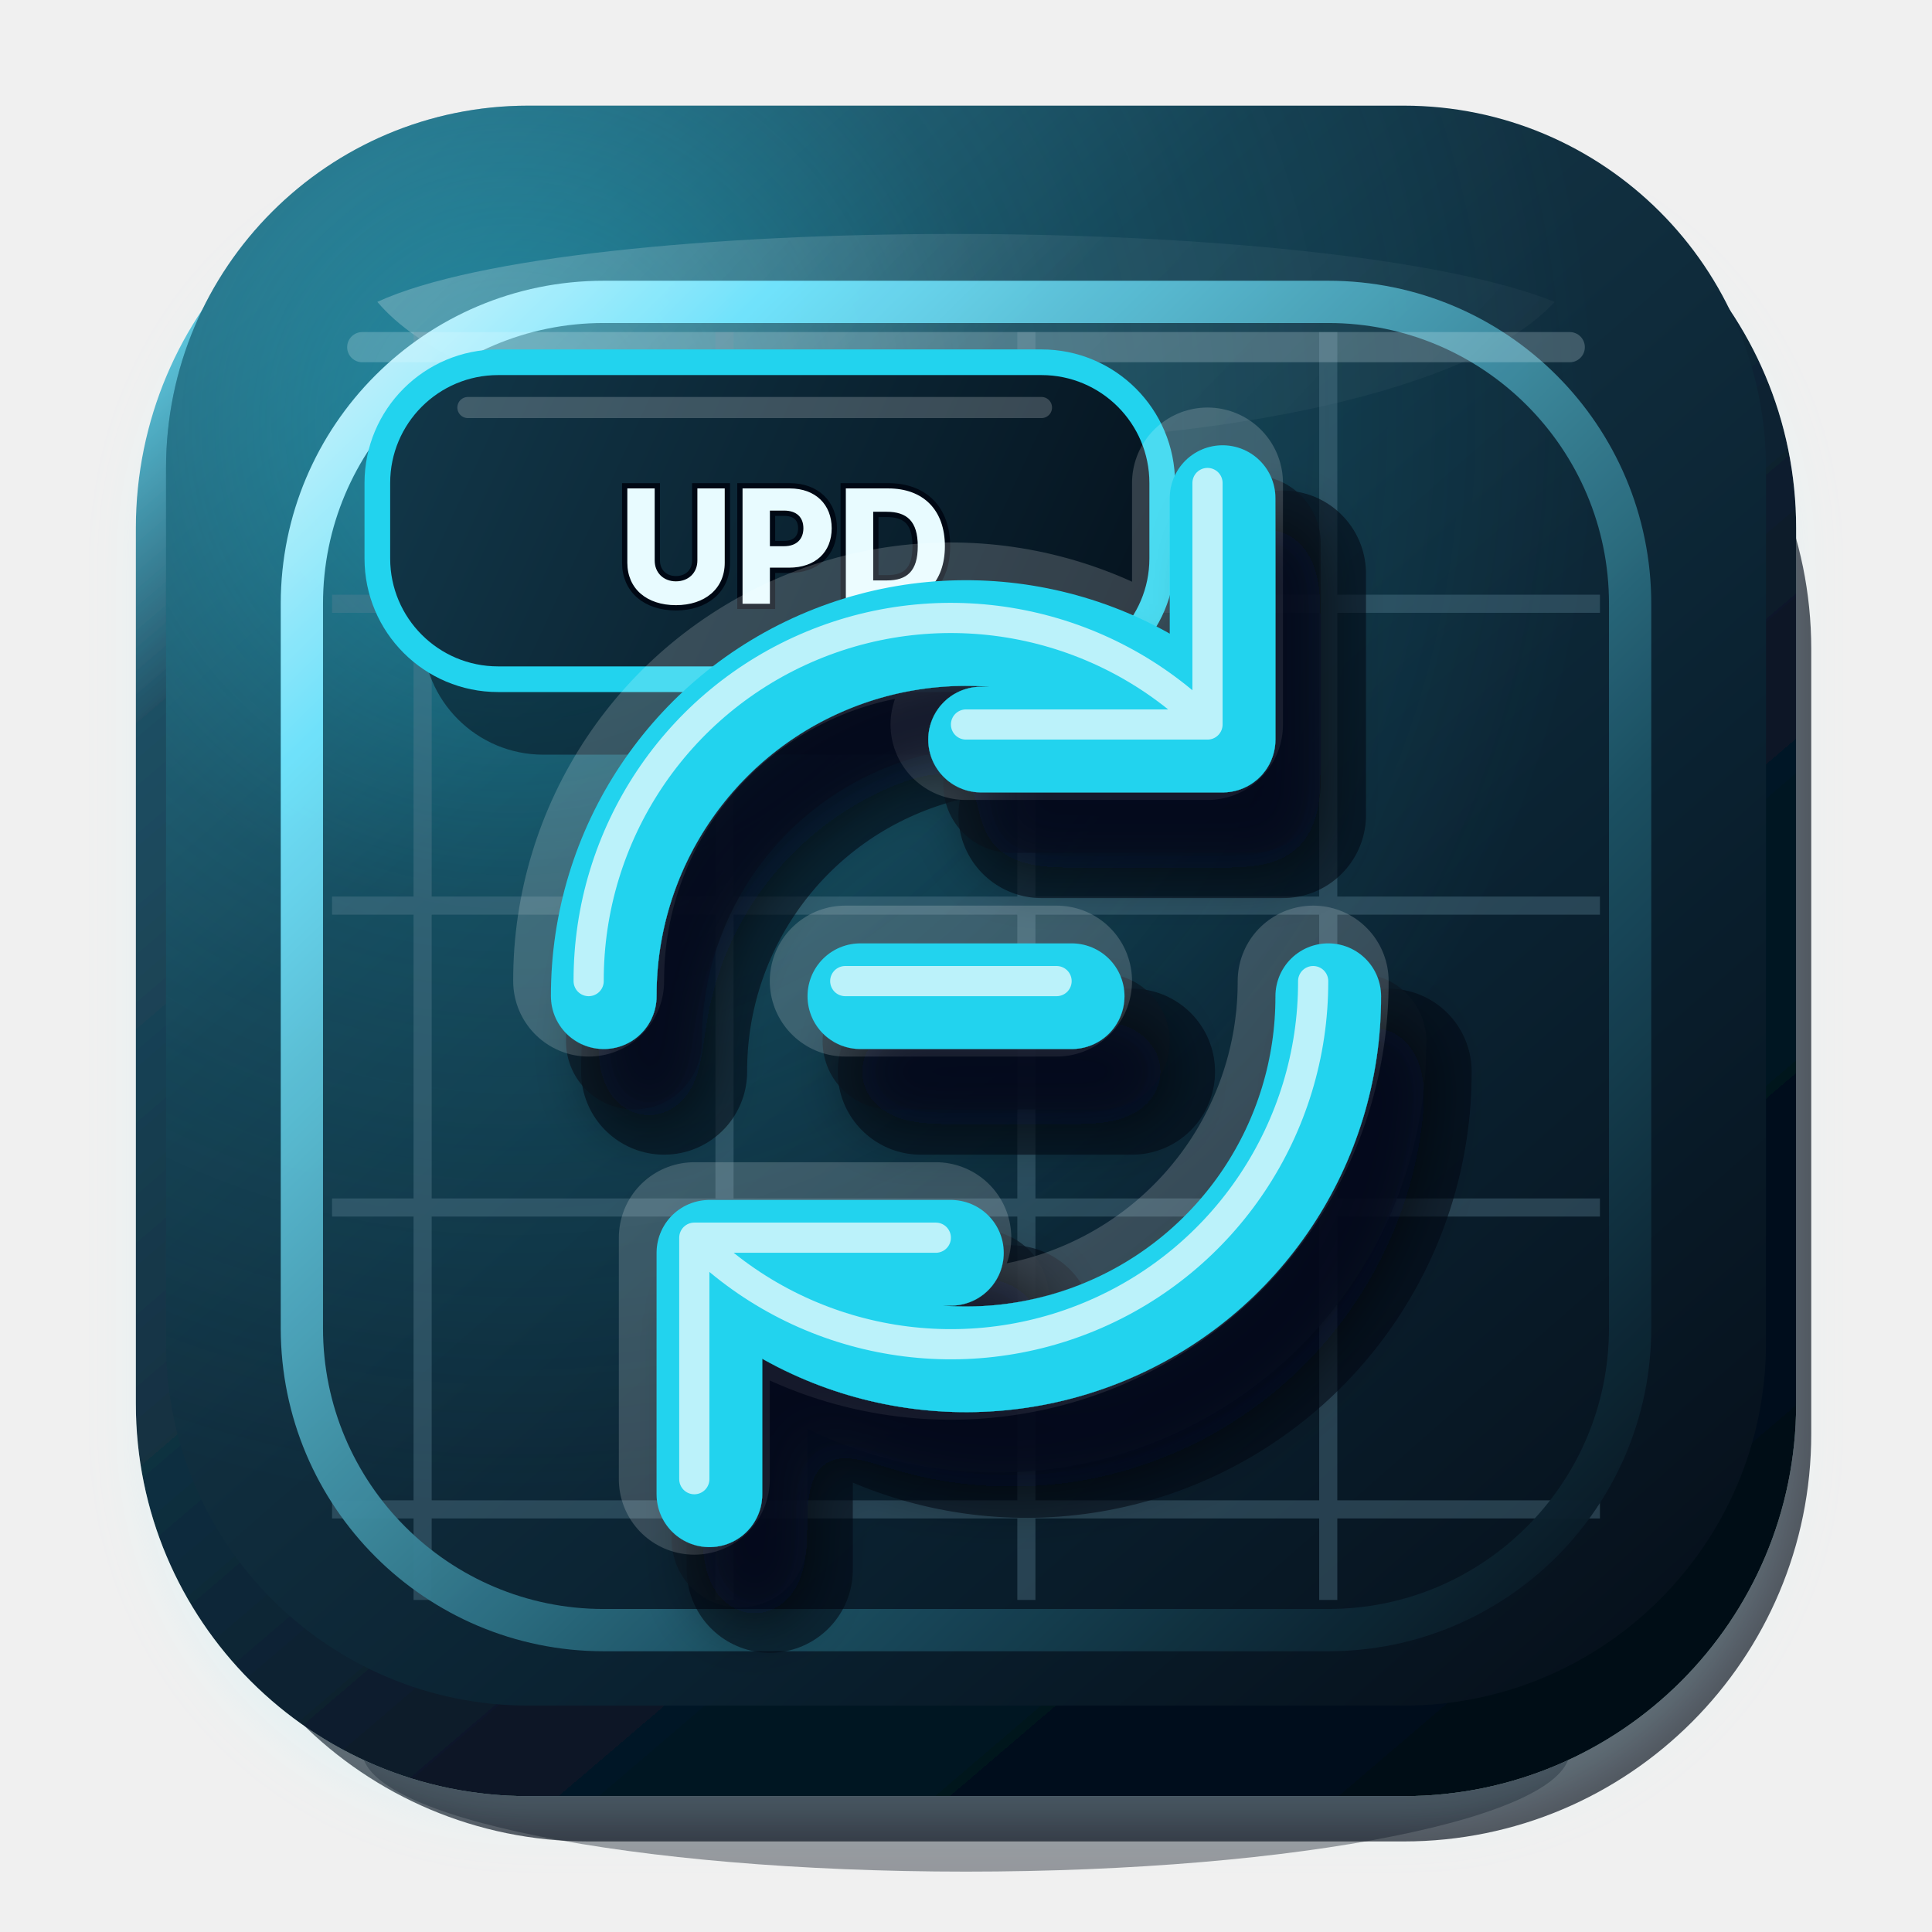
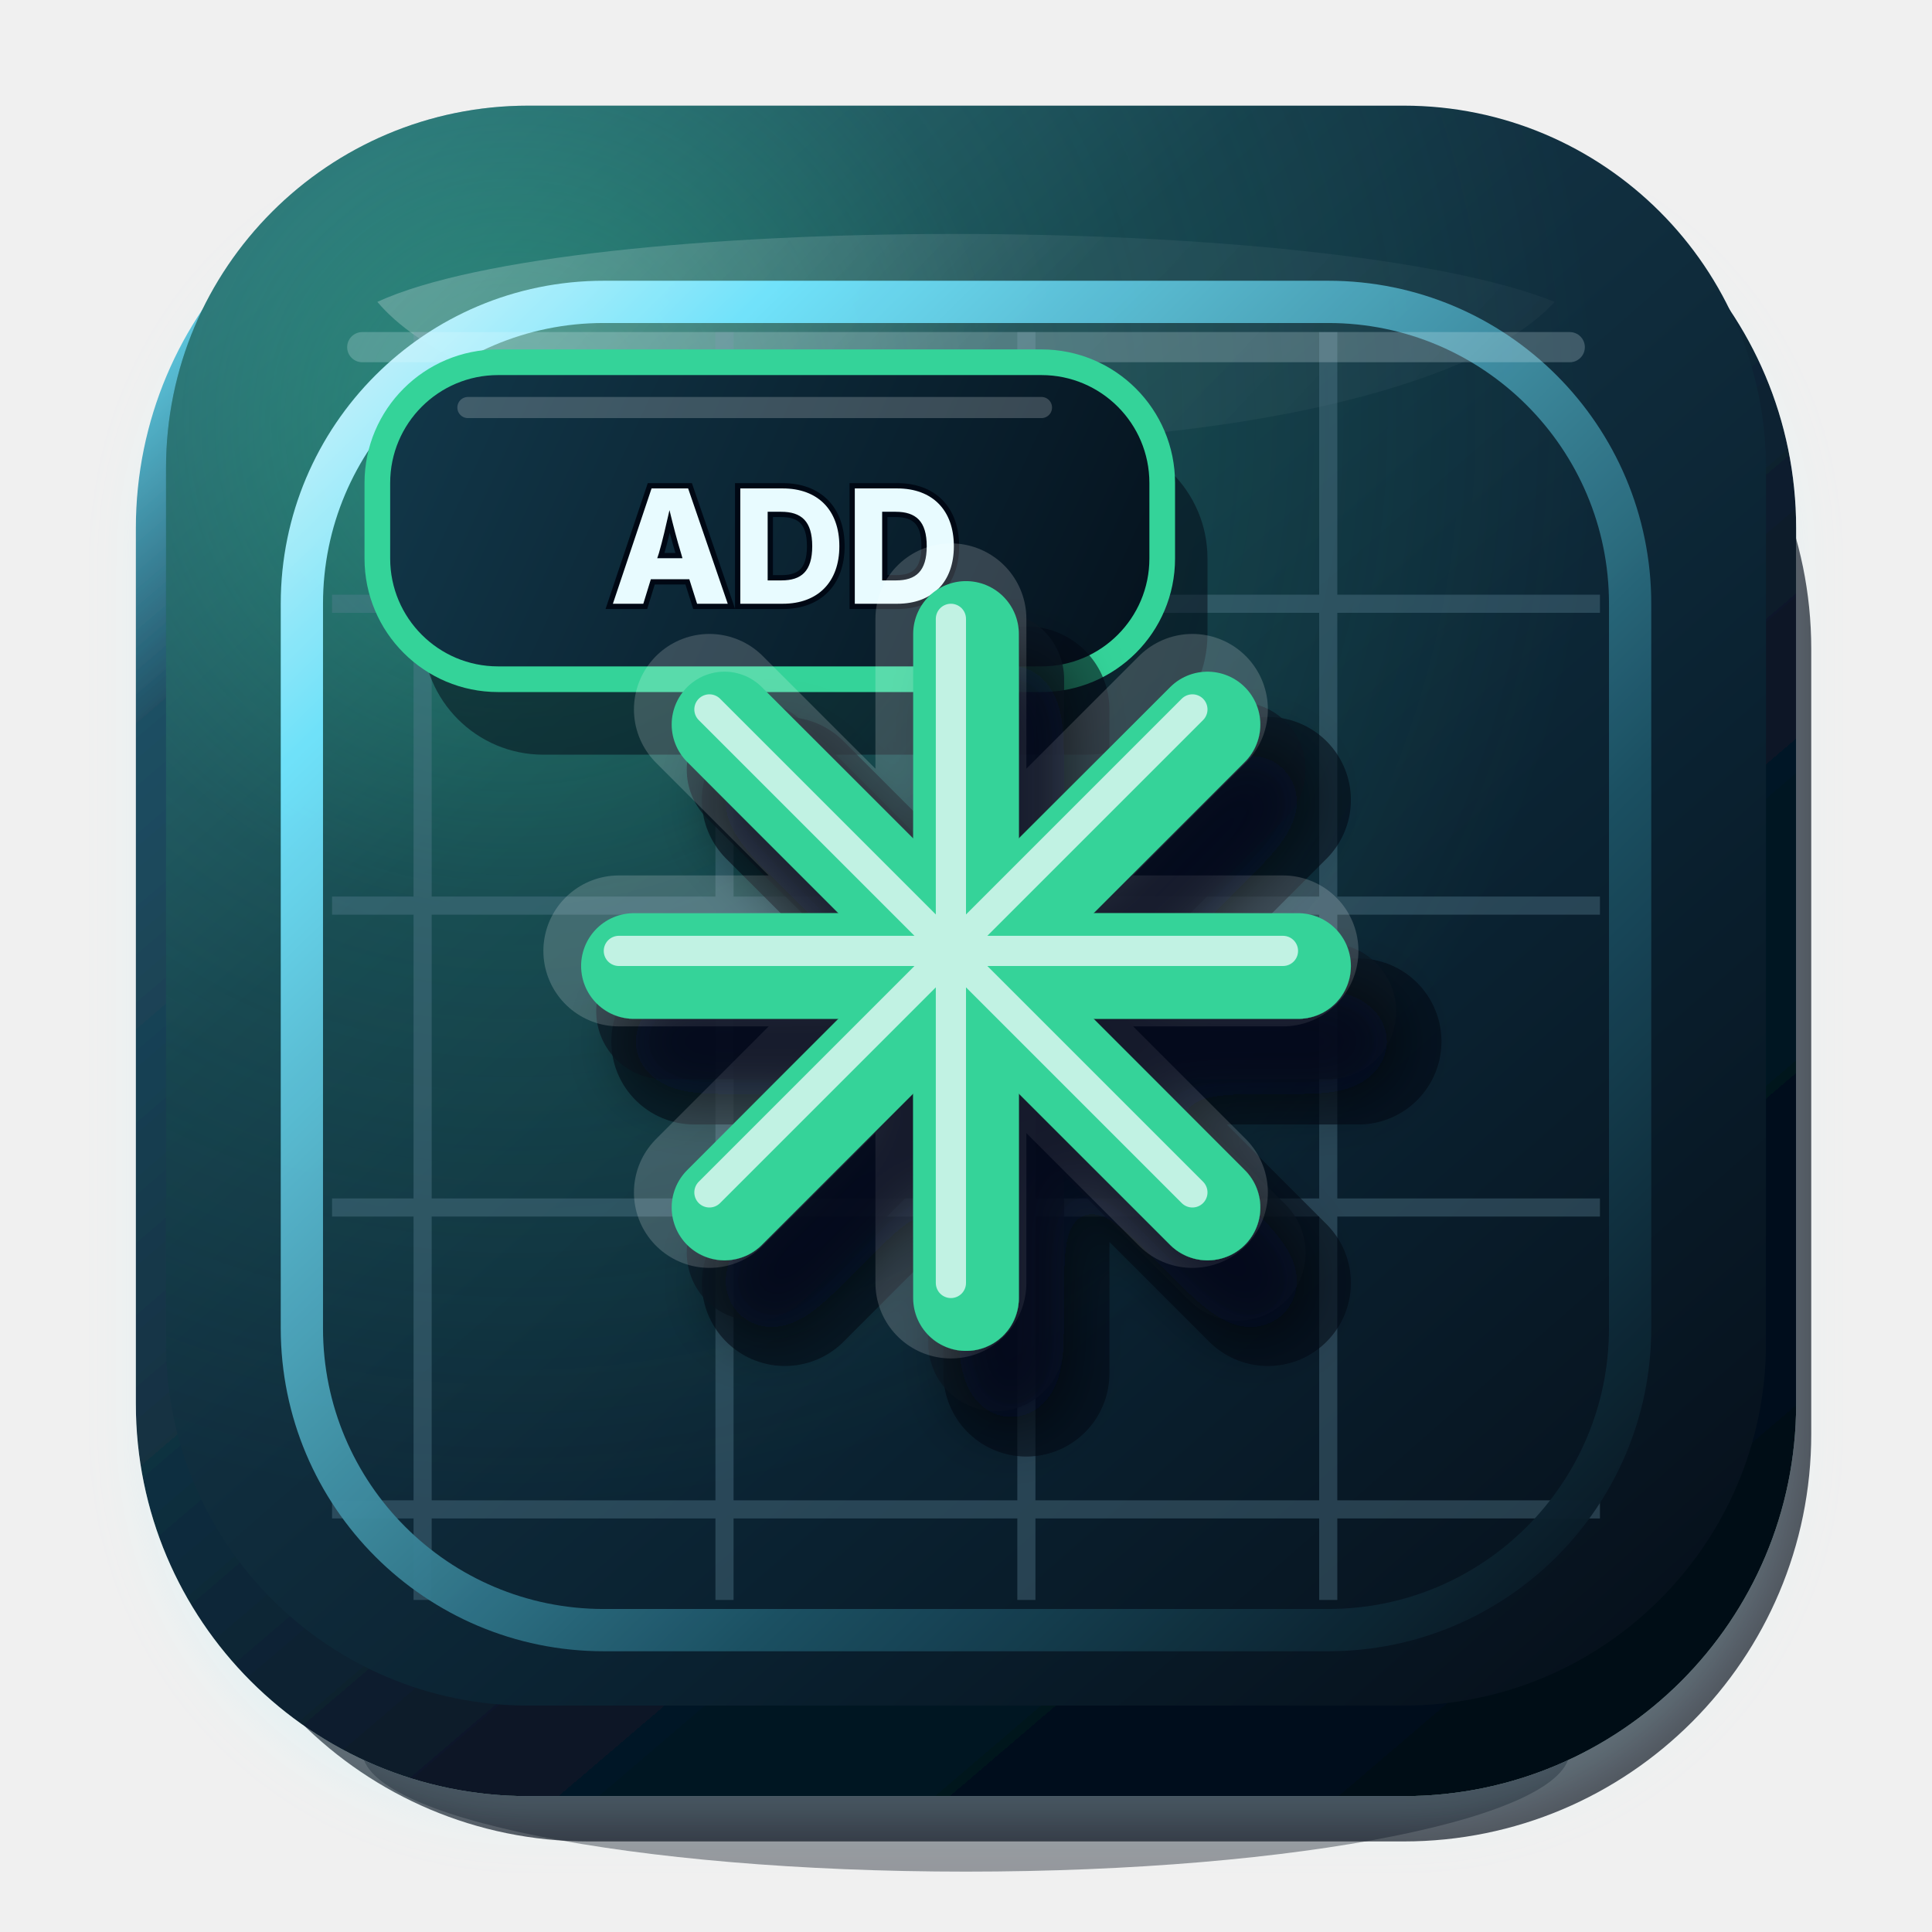
<svg xmlns="http://www.w3.org/2000/svg" width="128" height="128" viewBox="0 0 128 128">
  <defs>
    <linearGradient id="edge" x1="18" y1="10" x2="112" y2="120" gradientUnits="userSpaceOnUse">
      <stop offset="0" stop-color="#6ee7ff" />
      <stop offset="0.16" stop-color="#1f4f63" />
      <stop offset="0.62" stop-color="#071827" />
      <stop offset="1" stop-color="#020814" />
    </linearGradient>
    <linearGradient id="face" x1="22" y1="13" x2="108" y2="111" gradientUnits="userSpaceOnUse">
      <stop offset="0" stop-color="#2b5b6f" />
      <stop offset="0.28" stop-color="#143647" />
      <stop offset="0.68" stop-color="#0a2130" />
      <stop offset="1" stop-color="#06101b" />
    </linearGradient>
    <linearGradient id="badge" x1="26" y1="24" x2="78" y2="48" gradientUnits="userSpaceOnUse">
      <stop offset="0" stop-color="#12384a" />
      <stop offset="1" stop-color="#04101b" />
    </linearGradient>
    <linearGradient id="rim" x1="20" y1="18" x2="108" y2="108" gradientUnits="userSpaceOnUse">
      <stop offset="0" stop-color="#e8fbff" />
      <stop offset="0.18" stop-color="#72e6ff" />
      <stop offset="0.68" stop-color="#1c5264" />
      <stop offset="1" stop-color="#06111d" />
    </linearGradient>
    <radialGradient id="glow" cx="34" cy="28" r="72" gradientUnits="userSpaceOnUse">
-       <stop offset="0" stop-color="#22d3ee" stop-opacity="0.46" />
-       <stop offset="0.45" stop-color="#22d3ee" stop-opacity="0.16" />
-       <stop offset="1" stop-color="#22d3ee" stop-opacity="0" />
+       <stop offset="0" stop-color="#34d399" stop-opacity="0.46" />
+       <stop offset="0.45" stop-color="#34d399" stop-opacity="0.16" />
+       <stop offset="1" stop-color="#34d399" stop-opacity="0" />
    </radialGradient>
    <linearGradient id="shine" x1="24" y1="16" x2="86" y2="74" gradientUnits="userSpaceOnUse">
      <stop offset="0" stop-color="#ffffff" stop-opacity="0.36" />
      <stop offset="0.42" stop-color="#ffffff" stop-opacity="0.08" />
      <stop offset="1" stop-color="#ffffff" stop-opacity="0" />
    </linearGradient>
    <filter id="plateShadow" x="-28%" y="-26%" width="156%" height="166%">
      <feDropShadow dx="0" dy="15" stdDeviation="9" flood-color="#000814" flood-opacity="0.48" />
      <feDropShadow dx="0" dy="2" stdDeviation="1.5" flood-color="#b7f5ff" flood-opacity="0.18" />
    </filter>
    <filter id="glyphLift" x="-28%" y="-28%" width="156%" height="156%">
      <feDropShadow dx="3" dy="5" stdDeviation="2" flood-color="#000814" flood-opacity="0.62" />
    </filter>
  </defs>
  <ellipse cx="64" cy="116" rx="40" ry="8" fill="#000814" opacity="0.38" />
  <rect x="12" y="16" width="108" height="106" rx="27" fill="#020814" opacity="0.68" />
  <rect x="9" y="9" width="110" height="110" rx="26" fill="url(#edge)" filter="url(#plateShadow)" />
  <rect x="11" y="7" width="106" height="106" rx="24" fill="url(#face)" />
  <rect x="11" y="7" width="106" height="106" rx="24" fill="url(#glow)" />
  <path d="M25 20c13-6 63-6 78 0c-11 12-67 13-78 0z" fill="url(#shine)" opacity="0.72" />
  <path d="M28 22v84M48 22v84M68 22v84M88 22v84M22 40h84M22 60h84M22 80h84M22 100h84" fill="none" stroke="#5a8294" stroke-width="1.2" opacity="0.38" />
  <rect x="20" y="20" width="88" height="88" rx="20" fill="none" stroke="url(#rim)" stroke-width="2.8" opacity="0.96" />
  <path d="M24 23h80" fill="none" stroke="#e8fbff" stroke-width="2" stroke-linecap="round" opacity="0.22" />
  <rect x="28" y="29" width="52" height="21" rx="8" fill="#020814" opacity="0.5" />
-   <rect x="25" y="24" width="52" height="21" rx="8" fill="url(#badge)" stroke="#22d3ee" stroke-width="1.7" />
+   <rect x="25" y="24" width="52" height="21" rx="8" fill="url(#badge)" stroke="#34d399" stroke-width="1.7" />
  <path d="M31 27h38" fill="none" stroke="#ffffff" stroke-width="1.4" stroke-linecap="round" opacity="0.2" />
-   <text x="52" y="40" text-anchor="middle" font-family="Cantarell, Inter, Arial, sans-serif" font-size="10.5" font-weight="800" fill="#e8fbff" stroke="#000814" stroke-width="0.7" paint-order="stroke">UPD</text>
-   <path d="M40 66a24 24 0 0 1 41-17M81 49h-16M81 49v-16M88 66a24 24 0 0 1-41 17M47 83h16M47 83v16M57 66h14" fill="none" stroke="#020814" stroke-width="11" stroke-linecap="round" stroke-linejoin="round" opacity="0.58" transform="translate(4 5)" />
-   <path d="M40 66a24 24 0 0 1 41-17M81 49h-16M81 49v-16M88 66a24 24 0 0 1-41 17M47 83h16M47 83v16M57 66h14" fill="none" stroke="#0b1724" stroke-width="9" stroke-linecap="round" stroke-linejoin="round" opacity="0.72" transform="translate(2 3)" />
-   <path d="M40 66a24 24 0 0 1 41-17M81 49h-16M81 49v-16M88 66a24 24 0 0 1-41 17M47 83h16M47 83v16M57 66h14" fill="none" stroke="#ffffff" stroke-width="10" stroke-linecap="round" stroke-linejoin="round" opacity="0.18" transform="translate(-1 -1)" />
-   <path d="M40 66a24 24 0 0 1 41-17M81 49h-16M81 49v-16M88 66a24 24 0 0 1-41 17M47 83h16M47 83v16M57 66h14" fill="none" stroke="#22d3ee" stroke-width="7" stroke-linecap="round" stroke-linejoin="round" filter="url(#glyphLift)" />
-   <path d="M40 66a24 24 0 0 1 41-17M81 49h-16M81 49v-16M88 66a24 24 0 0 1-41 17M47 83h16M47 83v16M57 66h14" fill="none" stroke="#f7fdff" stroke-width="2" stroke-linecap="round" stroke-linejoin="round" opacity="0.72" transform="translate(-1 -1)" />
+   <text x="52" y="40" text-anchor="middle" font-family="Cantarell, Inter, Arial, sans-serif" font-size="10.5" font-weight="800" fill="#e8fbff" stroke="#000814" stroke-width="0.7" paint-order="stroke">ADD</text>
+   <path d="M64 42v44M42 64h44M48 48l32 32M80 48L48 80" fill="none" stroke="#020814" stroke-width="11" stroke-linecap="round" stroke-linejoin="round" opacity="0.58" transform="translate(4 5)" />
+   <path d="M64 42v44M42 64h44M48 48l32 32M80 48L48 80" fill="none" stroke="#0b1724" stroke-width="9" stroke-linecap="round" stroke-linejoin="round" opacity="0.72" transform="translate(2 3)" />
+   <path d="M64 42v44M42 64h44M48 48l32 32M80 48L48 80" fill="none" stroke="#ffffff" stroke-width="10" stroke-linecap="round" stroke-linejoin="round" opacity="0.18" transform="translate(-1 -1)" />
+   <path d="M64 42v44M42 64h44M48 48l32 32M80 48L48 80" fill="none" stroke="#34d399" stroke-width="7" stroke-linecap="round" stroke-linejoin="round" filter="url(#glyphLift)" />
+   <path d="M64 42v44M42 64h44M48 48l32 32M80 48L48 80" fill="none" stroke="#f7fdff" stroke-width="2" stroke-linecap="round" stroke-linejoin="round" opacity="0.72" transform="translate(-1 -1)" />
</svg>
